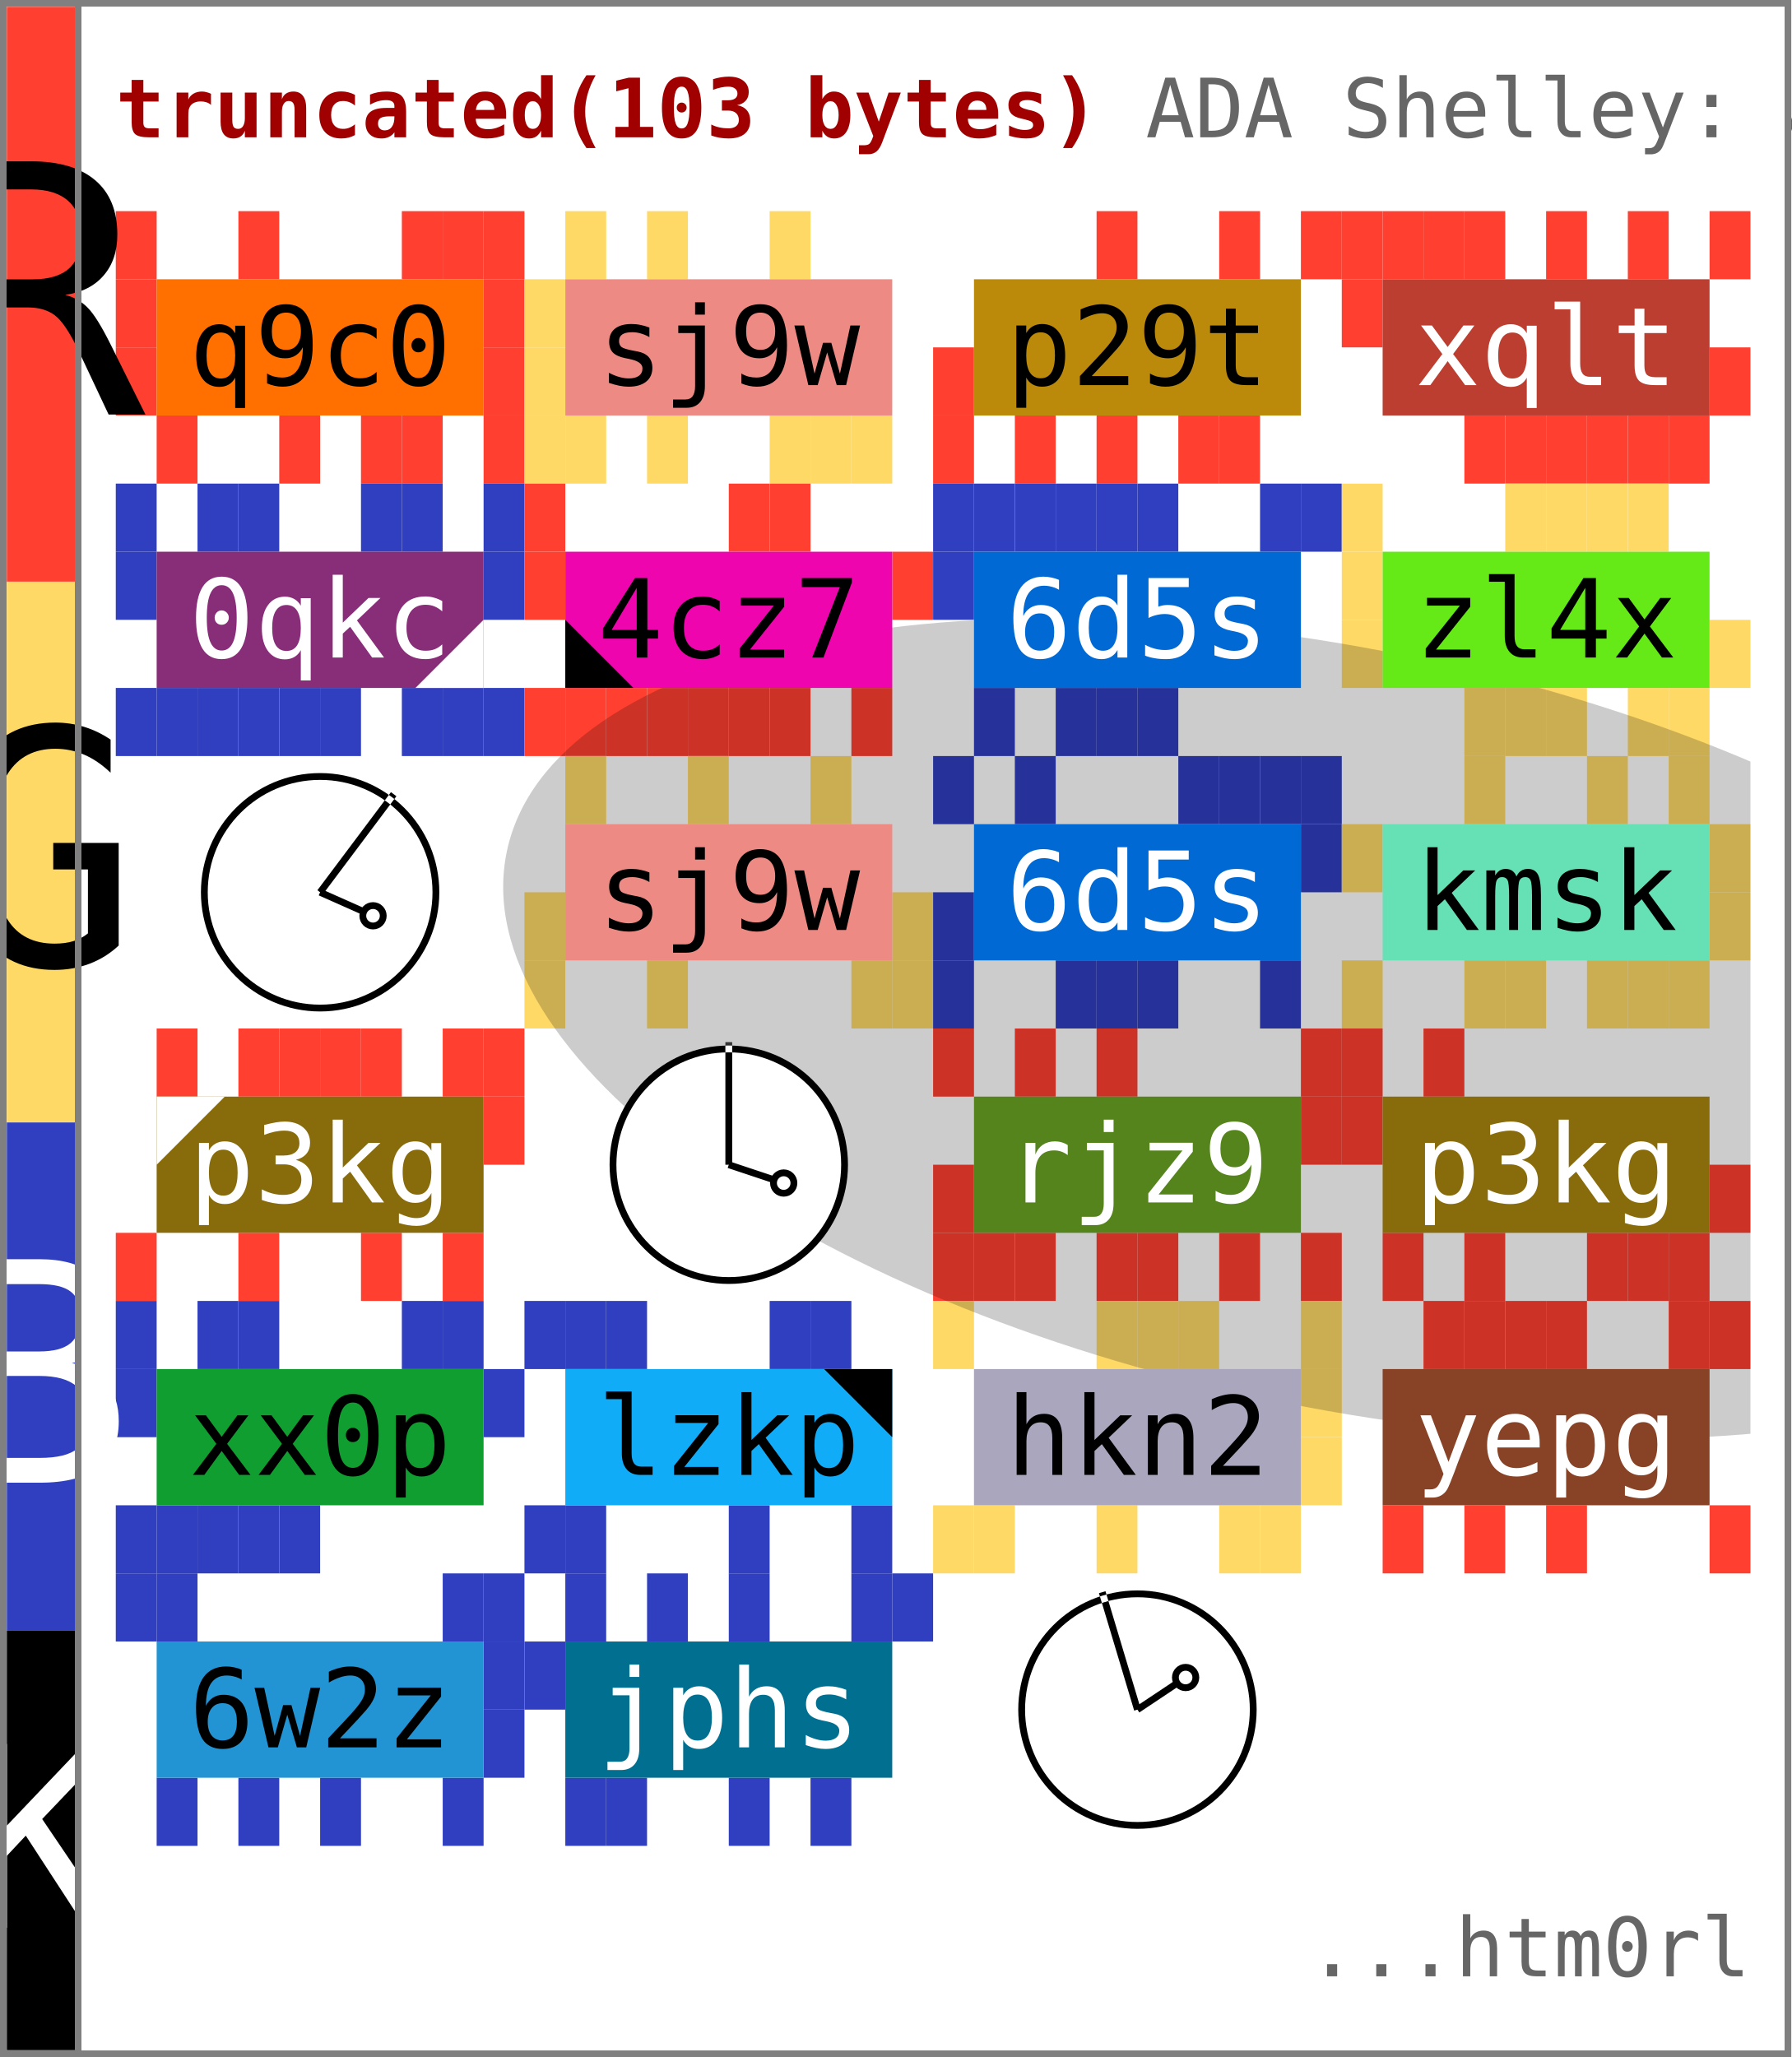
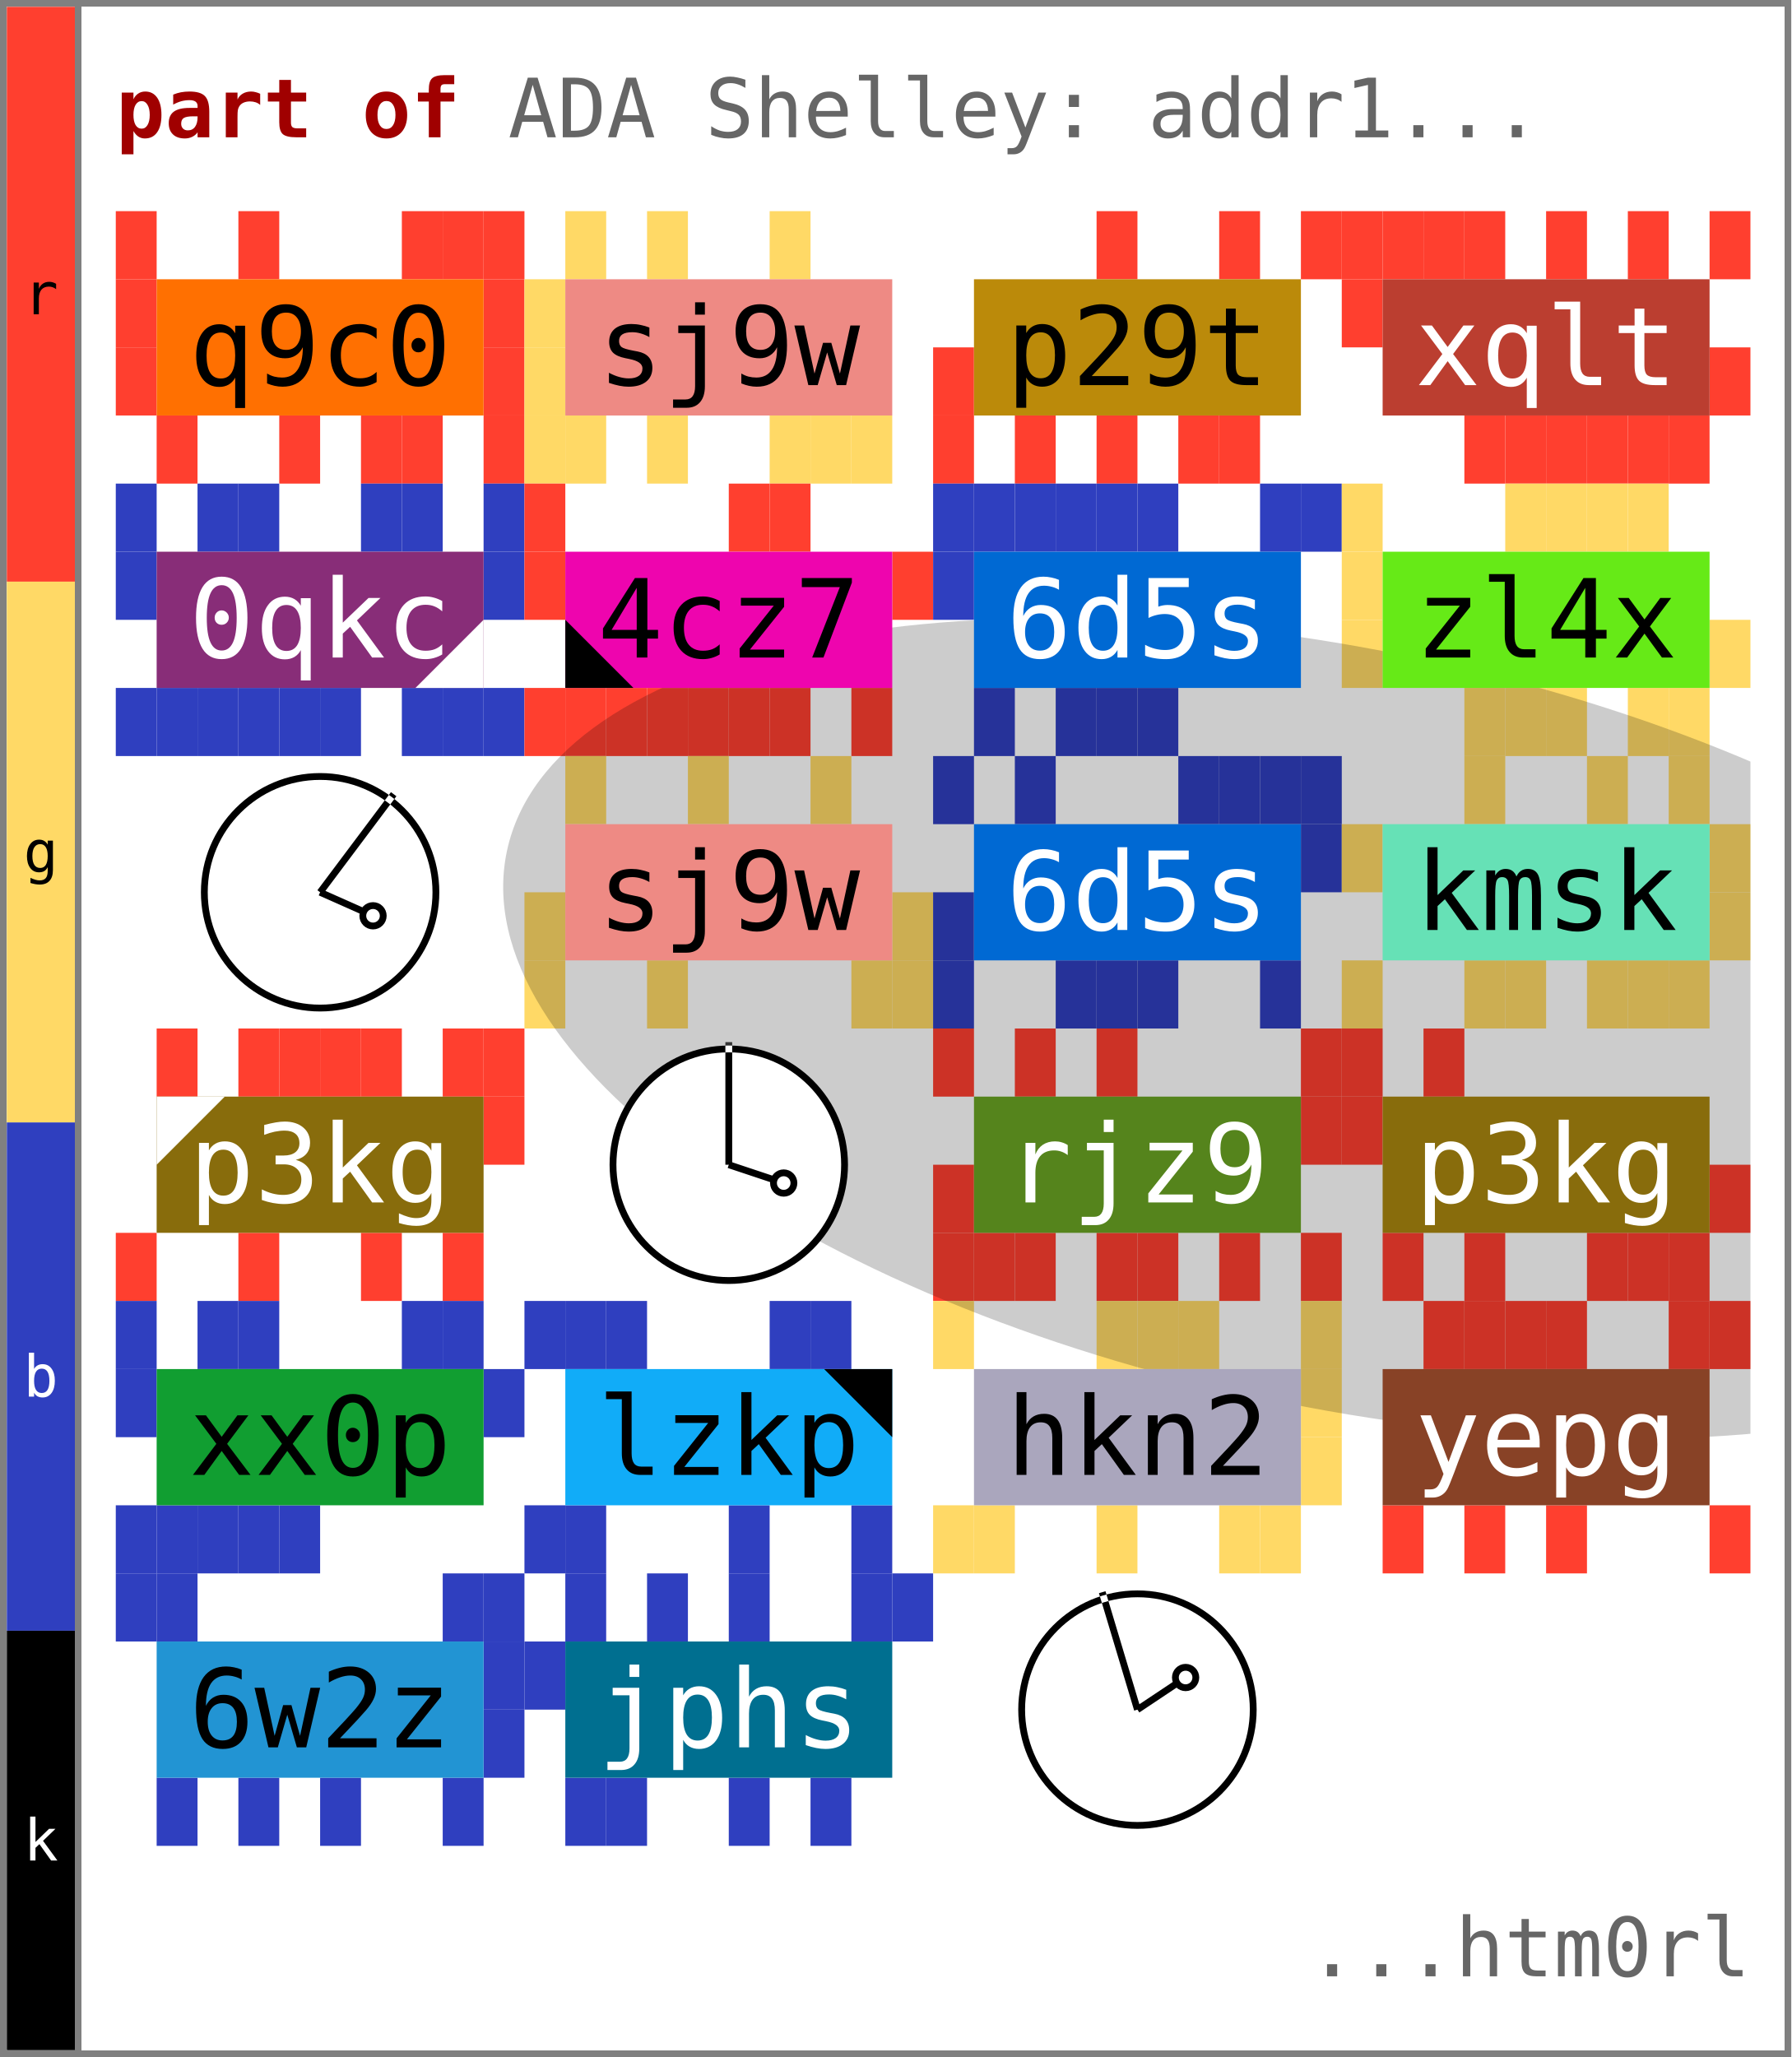
<svg xmlns="http://www.w3.org/2000/svg" width="263.0" height="302.0" viewBox="0 0 263.0 302.0" data-entviz-version="v5" data-input-bytes="103" data-cols="4" data-rows="6" data-truncated="true">
  <defs>
    <clipPath id="grid-clip-d2df89f4e04a6ac2-4x6">
      <rect x="17.0" y="31.0" width="240.0" height="240.0" />
    </clipPath>
  </defs>
  <rect x="0" y="0" width="263.0" height="302.0" fill="#ffffff" />
  <g data-channel="grid">
    <rect x="17.0" y="31.0" width="240.0" height="240.0" fill="#ffffff" />
    <g>
      <rect x="17.0" y="31.0" width="6.0" height="10.0" fill="#ff3f2f" />
      <rect x="35.0" y="31.0" width="6.0" height="10.0" fill="#ff3f2f" />
      <rect x="59.0" y="31.0" width="6.0" height="10.0" fill="#ff3f2f" />
      <rect x="65.0" y="31.0" width="6.0" height="10.0" fill="#ff3f2f" />
      <rect x="71.0" y="31.0" width="6.0" height="10.0" fill="#ff3f2f" />
      <rect x="71.0" y="41.0" width="6.0" height="10.0" fill="#ff3f2f" />
      <rect x="71.0" y="51.0" width="6.0" height="10.0" fill="#ff3f2f" />
      <rect x="71.0" y="61.0" width="6.0" height="10.0" fill="#ff3f2f" />
      <rect x="59.0" y="61.0" width="6.0" height="10.0" fill="#ff3f2f" />
      <rect x="53.0" y="61.0" width="6.0" height="10.0" fill="#ff3f2f" />
      <rect x="41.0" y="61.0" width="6.0" height="10.0" fill="#ff3f2f" />
      <rect x="23.0" y="61.0" width="6.0" height="10.0" fill="#ff3f2f" />
      <rect x="17.0" y="51.0" width="6.0" height="10.0" fill="#ff3f2f" />
      <rect x="17.0" y="41.0" width="6.0" height="10.0" fill="#ff3f2f" />
      <rect x="83.0" y="31.0" width="6.0" height="10.0" fill="#ffd966" />
      <rect x="95.0" y="31.0" width="6.0" height="10.0" fill="#ffd966" />
      <rect x="113.0" y="31.0" width="6.0" height="10.0" fill="#ffd966" />
      <rect x="125.0" y="61.0" width="6.0" height="10.0" fill="#ffd966" />
      <rect x="119.0" y="61.0" width="6.0" height="10.0" fill="#ffd966" />
      <rect x="113.0" y="61.0" width="6.0" height="10.0" fill="#ffd966" />
      <rect x="95.0" y="61.0" width="6.0" height="10.0" fill="#ffd966" />
      <rect x="83.0" y="61.0" width="6.0" height="10.0" fill="#ffd966" />
      <rect x="77.0" y="61.0" width="6.0" height="10.0" fill="#ffd966" />
      <rect x="77.0" y="51.0" width="6.0" height="10.0" fill="#ffd966" />
      <rect x="77.0" y="41.0" width="6.0" height="10.0" fill="#ffd966" />
      <rect x="161.0" y="31.0" width="6.0" height="10.0" fill="#ff3f2f" />
      <rect x="179.0" y="31.0" width="6.0" height="10.0" fill="#ff3f2f" />
      <rect x="191.0" y="31.0" width="6.0" height="10.0" fill="#ff3f2f" />
      <rect x="179.0" y="61.0" width="6.0" height="10.0" fill="#ff3f2f" />
      <rect x="173.0" y="61.0" width="6.0" height="10.0" fill="#ff3f2f" />
      <rect x="161.0" y="61.0" width="6.0" height="10.0" fill="#ff3f2f" />
      <rect x="149.0" y="61.0" width="6.0" height="10.0" fill="#ff3f2f" />
      <rect x="137.0" y="61.0" width="6.0" height="10.0" fill="#ff3f2f" />
      <rect x="137.0" y="51.0" width="6.0" height="10.0" fill="#ff3f2f" />
      <rect x="197.0" y="31.0" width="6.0" height="10.0" fill="#ff3f2f" />
      <rect x="203.0" y="31.0" width="6.0" height="10.0" fill="#ff3f2f" />
      <rect x="209.0" y="31.0" width="6.0" height="10.0" fill="#ff3f2f" />
      <rect x="215.0" y="31.0" width="6.0" height="10.0" fill="#ff3f2f" />
      <rect x="227.0" y="31.0" width="6.0" height="10.0" fill="#ff3f2f" />
      <rect x="239.0" y="31.0" width="6.0" height="10.0" fill="#ff3f2f" />
      <rect x="251.0" y="31.0" width="6.0" height="10.0" fill="#ff3f2f" />
      <rect x="251.0" y="51.0" width="6.0" height="10.0" fill="#ff3f2f" />
      <rect x="245.0" y="61.0" width="6.0" height="10.0" fill="#ff3f2f" />
      <rect x="239.0" y="61.0" width="6.0" height="10.0" fill="#ff3f2f" />
      <rect x="233.0" y="61.0" width="6.0" height="10.0" fill="#ff3f2f" />
      <rect x="227.0" y="61.0" width="6.0" height="10.0" fill="#ff3f2f" />
      <rect x="221.0" y="61.0" width="6.0" height="10.0" fill="#ff3f2f" />
      <rect x="215.0" y="61.0" width="6.0" height="10.0" fill="#ff3f2f" />
      <rect x="197.0" y="41.0" width="6.0" height="10.0" fill="#ff3f2f" />
      <rect x="17.0" y="71.0" width="6.0" height="10.0" fill="#2f3fbf" />
      <rect x="29.0" y="71.0" width="6.0" height="10.0" fill="#2f3fbf" />
      <rect x="35.0" y="71.0" width="6.0" height="10.0" fill="#2f3fbf" />
      <rect x="53.0" y="71.0" width="6.0" height="10.0" fill="#2f3fbf" />
      <rect x="59.0" y="71.0" width="6.0" height="10.0" fill="#2f3fbf" />
      <rect x="71.0" y="71.0" width="6.0" height="10.0" fill="#2f3fbf" />
      <rect x="71.0" y="81.0" width="6.0" height="10.0" fill="#2f3fbf" />
      <rect x="71.0" y="101.0" width="6.0" height="10.0" fill="#2f3fbf" />
      <rect x="65.0" y="101.0" width="6.0" height="10.0" fill="#2f3fbf" />
      <rect x="59.0" y="101.0" width="6.0" height="10.0" fill="#2f3fbf" />
      <rect x="47.0" y="101.0" width="6.0" height="10.0" fill="#2f3fbf" />
      <rect x="41.0" y="101.0" width="6.0" height="10.0" fill="#2f3fbf" />
      <rect x="35.0" y="101.0" width="6.0" height="10.0" fill="#2f3fbf" />
      <rect x="29.0" y="101.0" width="6.0" height="10.0" fill="#2f3fbf" />
      <rect x="23.0" y="101.0" width="6.0" height="10.0" fill="#2f3fbf" />
      <rect x="17.0" y="101.0" width="6.0" height="10.0" fill="#2f3fbf" />
      <rect x="17.0" y="81.0" width="6.0" height="10.0" fill="#2f3fbf" />
      <rect x="77.0" y="71.0" width="6.0" height="10.0" fill="#ff3f2f" />
      <rect x="107.0" y="71.0" width="6.0" height="10.0" fill="#ff3f2f" />
      <rect x="113.0" y="71.0" width="6.0" height="10.0" fill="#ff3f2f" />
      <rect x="131.0" y="81.0" width="6.0" height="10.0" fill="#ff3f2f" />
      <rect x="125.0" y="101.0" width="6.0" height="10.0" fill="#ff3f2f" />
      <rect x="113.0" y="101.0" width="6.0" height="10.0" fill="#ff3f2f" />
      <rect x="107.0" y="101.0" width="6.0" height="10.0" fill="#ff3f2f" />
      <rect x="101.0" y="101.0" width="6.0" height="10.0" fill="#ff3f2f" />
      <rect x="95.0" y="101.0" width="6.0" height="10.0" fill="#ff3f2f" />
      <rect x="89.0" y="101.0" width="6.0" height="10.0" fill="#ff3f2f" />
      <rect x="83.0" y="101.0" width="6.0" height="10.0" fill="#ff3f2f" />
      <rect x="77.0" y="101.0" width="6.0" height="10.0" fill="#ff3f2f" />
      <rect x="77.0" y="81.0" width="6.0" height="10.0" fill="#ff3f2f" />
      <rect x="137.0" y="71.0" width="6.0" height="10.0" fill="#2f3fbf" />
      <rect x="143.0" y="71.0" width="6.0" height="10.0" fill="#2f3fbf" />
      <rect x="149.0" y="71.0" width="6.0" height="10.0" fill="#2f3fbf" />
      <rect x="155.0" y="71.0" width="6.0" height="10.0" fill="#2f3fbf" />
      <rect x="161.0" y="71.0" width="6.0" height="10.0" fill="#2f3fbf" />
      <rect x="167.0" y="71.0" width="6.0" height="10.0" fill="#2f3fbf" />
      <rect x="185.0" y="71.0" width="6.0" height="10.0" fill="#2f3fbf" />
      <rect x="191.0" y="71.0" width="6.0" height="10.0" fill="#2f3fbf" />
      <rect x="167.0" y="101.0" width="6.0" height="10.0" fill="#2f3fbf" />
      <rect x="161.0" y="101.0" width="6.0" height="10.0" fill="#2f3fbf" />
      <rect x="155.0" y="101.0" width="6.0" height="10.0" fill="#2f3fbf" />
      <rect x="143.0" y="101.0" width="6.0" height="10.0" fill="#2f3fbf" />
      <rect x="137.0" y="81.0" width="6.0" height="10.0" fill="#2f3fbf" />
      <rect x="197.0" y="71.0" width="6.0" height="10.0" fill="#ffd966" />
      <rect x="221.0" y="71.0" width="6.0" height="10.0" fill="#ffd966" />
      <rect x="227.0" y="71.0" width="6.0" height="10.0" fill="#ffd966" />
      <rect x="233.0" y="71.0" width="6.0" height="10.0" fill="#ffd966" />
      <rect x="239.0" y="71.0" width="6.0" height="10.0" fill="#ffd966" />
      <rect x="251.0" y="91.0" width="6.0" height="10.0" fill="#ffd966" />
      <rect x="245.0" y="101.0" width="6.0" height="10.0" fill="#ffd966" />
      <rect x="239.0" y="101.0" width="6.0" height="10.0" fill="#ffd966" />
      <rect x="227.0" y="101.0" width="6.0" height="10.0" fill="#ffd966" />
      <rect x="221.0" y="101.0" width="6.0" height="10.0" fill="#ffd966" />
      <rect x="215.0" y="101.0" width="6.0" height="10.0" fill="#ffd966" />
      <rect x="197.0" y="91.0" width="6.0" height="10.0" fill="#ffd966" />
      <rect x="197.0" y="81.0" width="6.0" height="10.0" fill="#ffd966" />
      <rect x="83.0" y="111.0" width="6.0" height="10.0" fill="#ffd966" />
      <rect x="101.0" y="111.0" width="6.0" height="10.0" fill="#ffd966" />
      <rect x="119.0" y="111.0" width="6.0" height="10.0" fill="#ffd966" />
      <rect x="131.0" y="131.0" width="6.0" height="10.0" fill="#ffd966" />
      <rect x="131.0" y="141.0" width="6.0" height="10.0" fill="#ffd966" />
      <rect x="125.0" y="141.0" width="6.0" height="10.0" fill="#ffd966" />
      <rect x="95.0" y="141.0" width="6.0" height="10.0" fill="#ffd966" />
      <rect x="77.0" y="141.0" width="6.0" height="10.0" fill="#ffd966" />
      <rect x="77.0" y="131.0" width="6.0" height="10.0" fill="#ffd966" />
      <rect x="137.0" y="111.0" width="6.0" height="10.0" fill="#2f3fbf" />
      <rect x="149.0" y="111.0" width="6.0" height="10.0" fill="#2f3fbf" />
      <rect x="173.0" y="111.0" width="6.0" height="10.0" fill="#2f3fbf" />
      <rect x="179.0" y="111.0" width="6.0" height="10.0" fill="#2f3fbf" />
      <rect x="185.0" y="111.0" width="6.0" height="10.0" fill="#2f3fbf" />
      <rect x="191.0" y="111.0" width="6.0" height="10.0" fill="#2f3fbf" />
      <rect x="191.0" y="121.0" width="6.0" height="10.0" fill="#2f3fbf" />
      <rect x="185.0" y="141.0" width="6.0" height="10.0" fill="#2f3fbf" />
      <rect x="167.0" y="141.0" width="6.0" height="10.0" fill="#2f3fbf" />
      <rect x="161.0" y="141.0" width="6.0" height="10.0" fill="#2f3fbf" />
      <rect x="155.0" y="141.0" width="6.0" height="10.0" fill="#2f3fbf" />
      <rect x="137.0" y="141.0" width="6.0" height="10.0" fill="#2f3fbf" />
      <rect x="137.0" y="131.0" width="6.0" height="10.0" fill="#2f3fbf" />
      <rect x="215.0" y="111.0" width="6.0" height="10.0" fill="#ffd966" />
      <rect x="233.0" y="111.0" width="6.0" height="10.0" fill="#ffd966" />
      <rect x="245.0" y="111.0" width="6.0" height="10.0" fill="#ffd966" />
      <rect x="251.0" y="121.0" width="6.0" height="10.0" fill="#ffd966" />
      <rect x="251.0" y="131.0" width="6.0" height="10.0" fill="#ffd966" />
      <rect x="245.0" y="141.0" width="6.0" height="10.0" fill="#ffd966" />
      <rect x="239.0" y="141.0" width="6.0" height="10.0" fill="#ffd966" />
      <rect x="233.0" y="141.0" width="6.0" height="10.0" fill="#ffd966" />
      <rect x="221.0" y="141.0" width="6.0" height="10.0" fill="#ffd966" />
      <rect x="215.0" y="141.0" width="6.0" height="10.0" fill="#ffd966" />
      <rect x="197.0" y="141.0" width="6.0" height="10.0" fill="#ffd966" />
      <rect x="197.0" y="121.0" width="6.0" height="10.0" fill="#ffd966" />
      <rect x="23.0" y="151.0" width="6.0" height="10.0" fill="#ff3f2f" />
      <rect x="35.0" y="151.0" width="6.0" height="10.0" fill="#ff3f2f" />
      <rect x="41.0" y="151.0" width="6.0" height="10.0" fill="#ff3f2f" />
      <rect x="47.0" y="151.0" width="6.0" height="10.0" fill="#ff3f2f" />
      <rect x="53.0" y="151.0" width="6.0" height="10.0" fill="#ff3f2f" />
      <rect x="65.0" y="151.0" width="6.0" height="10.0" fill="#ff3f2f" />
      <rect x="71.0" y="151.0" width="6.0" height="10.0" fill="#ff3f2f" />
      <rect x="71.0" y="161.0" width="6.0" height="10.0" fill="#ff3f2f" />
      <rect x="65.0" y="181.0" width="6.0" height="10.0" fill="#ff3f2f" />
      <rect x="53.0" y="181.0" width="6.0" height="10.0" fill="#ff3f2f" />
      <rect x="35.0" y="181.0" width="6.0" height="10.0" fill="#ff3f2f" />
      <rect x="17.0" y="181.0" width="6.0" height="10.0" fill="#ff3f2f" />
      <rect x="137.0" y="151.0" width="6.0" height="10.0" fill="#ff3f2f" />
      <rect x="149.0" y="151.0" width="6.0" height="10.0" fill="#ff3f2f" />
      <rect x="161.0" y="151.0" width="6.0" height="10.0" fill="#ff3f2f" />
      <rect x="191.0" y="151.0" width="6.0" height="10.0" fill="#ff3f2f" />
      <rect x="191.0" y="161.0" width="6.0" height="10.0" fill="#ff3f2f" />
      <rect x="191.0" y="181.0" width="6.0" height="10.0" fill="#ff3f2f" />
      <rect x="179.0" y="181.0" width="6.0" height="10.0" fill="#ff3f2f" />
      <rect x="167.0" y="181.0" width="6.0" height="10.0" fill="#ff3f2f" />
      <rect x="161.0" y="181.0" width="6.0" height="10.0" fill="#ff3f2f" />
      <rect x="149.0" y="181.0" width="6.0" height="10.0" fill="#ff3f2f" />
      <rect x="143.0" y="181.0" width="6.0" height="10.0" fill="#ff3f2f" />
      <rect x="137.0" y="181.0" width="6.0" height="10.0" fill="#ff3f2f" />
      <rect x="137.0" y="171.0" width="6.0" height="10.0" fill="#ff3f2f" />
      <rect x="197.0" y="151.0" width="6.0" height="10.0" fill="#ff3f2f" />
      <rect x="209.0" y="151.0" width="6.0" height="10.0" fill="#ff3f2f" />
      <rect x="251.0" y="171.0" width="6.0" height="10.0" fill="#ff3f2f" />
      <rect x="245.0" y="181.0" width="6.0" height="10.0" fill="#ff3f2f" />
      <rect x="239.0" y="181.0" width="6.0" height="10.0" fill="#ff3f2f" />
      <rect x="233.0" y="181.0" width="6.0" height="10.0" fill="#ff3f2f" />
      <rect x="215.0" y="181.0" width="6.0" height="10.0" fill="#ff3f2f" />
      <rect x="203.0" y="181.0" width="6.0" height="10.0" fill="#ff3f2f" />
      <rect x="197.0" y="161.0" width="6.0" height="10.0" fill="#ff3f2f" />
      <rect x="17.0" y="191.0" width="6.0" height="10.0" fill="#2f3fbf" />
      <rect x="29.0" y="191.0" width="6.0" height="10.0" fill="#2f3fbf" />
      <rect x="35.0" y="191.0" width="6.0" height="10.0" fill="#2f3fbf" />
      <rect x="59.0" y="191.0" width="6.0" height="10.0" fill="#2f3fbf" />
      <rect x="65.0" y="191.0" width="6.0" height="10.0" fill="#2f3fbf" />
      <rect x="71.0" y="201.0" width="6.0" height="10.0" fill="#2f3fbf" />
      <rect x="41.0" y="221.0" width="6.0" height="10.0" fill="#2f3fbf" />
      <rect x="35.0" y="221.0" width="6.0" height="10.0" fill="#2f3fbf" />
      <rect x="29.0" y="221.0" width="6.0" height="10.0" fill="#2f3fbf" />
      <rect x="23.0" y="221.0" width="6.0" height="10.0" fill="#2f3fbf" />
      <rect x="17.0" y="221.0" width="6.0" height="10.0" fill="#2f3fbf" />
      <rect x="17.0" y="201.0" width="6.0" height="10.0" fill="#2f3fbf" />
      <rect x="77.0" y="191.0" width="6.0" height="10.0" fill="#2f3fbf" />
      <rect x="83.0" y="191.0" width="6.0" height="10.0" fill="#2f3fbf" />
      <rect x="89.0" y="191.0" width="6.0" height="10.0" fill="#2f3fbf" />
      <rect x="113.0" y="191.0" width="6.0" height="10.0" fill="#2f3fbf" />
      <rect x="119.0" y="191.0" width="6.0" height="10.0" fill="#2f3fbf" />
      <rect x="125.0" y="221.0" width="6.0" height="10.0" fill="#2f3fbf" />
      <rect x="107.0" y="221.0" width="6.0" height="10.0" fill="#2f3fbf" />
      <rect x="83.0" y="221.0" width="6.0" height="10.0" fill="#2f3fbf" />
      <rect x="77.0" y="221.0" width="6.0" height="10.0" fill="#2f3fbf" />
      <rect x="137.0" y="191.0" width="6.0" height="10.0" fill="#ffd966" />
      <rect x="161.0" y="191.0" width="6.0" height="10.0" fill="#ffd966" />
      <rect x="167.0" y="191.0" width="6.0" height="10.0" fill="#ffd966" />
      <rect x="173.0" y="191.0" width="6.0" height="10.0" fill="#ffd966" />
      <rect x="191.0" y="191.0" width="6.0" height="10.0" fill="#ffd966" />
      <rect x="191.0" y="201.0" width="6.0" height="10.0" fill="#ffd966" />
      <rect x="191.0" y="211.0" width="6.0" height="10.0" fill="#ffd966" />
      <rect x="185.0" y="221.0" width="6.0" height="10.0" fill="#ffd966" />
      <rect x="179.0" y="221.0" width="6.0" height="10.0" fill="#ffd966" />
      <rect x="161.0" y="221.0" width="6.0" height="10.0" fill="#ffd966" />
      <rect x="143.0" y="221.0" width="6.0" height="10.0" fill="#ffd966" />
      <rect x="137.0" y="221.0" width="6.0" height="10.0" fill="#ffd966" />
      <rect x="209.0" y="191.0" width="6.0" height="10.0" fill="#ff3f2f" />
      <rect x="215.0" y="191.0" width="6.0" height="10.0" fill="#ff3f2f" />
      <rect x="221.0" y="191.0" width="6.0" height="10.0" fill="#ff3f2f" />
      <rect x="227.0" y="191.0" width="6.0" height="10.0" fill="#ff3f2f" />
      <rect x="245.0" y="191.0" width="6.0" height="10.0" fill="#ff3f2f" />
      <rect x="251.0" y="191.0" width="6.0" height="10.0" fill="#ff3f2f" />
      <rect x="251.0" y="221.0" width="6.0" height="10.0" fill="#ff3f2f" />
      <rect x="227.0" y="221.0" width="6.0" height="10.0" fill="#ff3f2f" />
      <rect x="215.0" y="221.0" width="6.0" height="10.0" fill="#ff3f2f" />
      <rect x="203.0" y="221.0" width="6.0" height="10.0" fill="#ff3f2f" />
      <rect x="17.0" y="231.0" width="6.0" height="10.0" fill="#2f3fbf" />
      <rect x="23.0" y="231.0" width="6.0" height="10.0" fill="#2f3fbf" />
      <rect x="65.0" y="231.0" width="6.0" height="10.0" fill="#2f3fbf" />
      <rect x="71.0" y="231.0" width="6.0" height="10.0" fill="#2f3fbf" />
      <rect x="71.0" y="241.0" width="6.0" height="10.0" fill="#2f3fbf" />
      <rect x="71.0" y="251.0" width="6.0" height="10.0" fill="#2f3fbf" />
      <rect x="65.0" y="261.0" width="6.0" height="10.0" fill="#2f3fbf" />
      <rect x="47.0" y="261.0" width="6.0" height="10.0" fill="#2f3fbf" />
      <rect x="35.0" y="261.0" width="6.0" height="10.0" fill="#2f3fbf" />
      <rect x="23.0" y="261.0" width="6.0" height="10.0" fill="#2f3fbf" />
      <rect x="83.0" y="231.0" width="6.0" height="10.0" fill="#2f3fbf" />
      <rect x="95.0" y="231.0" width="6.0" height="10.0" fill="#2f3fbf" />
      <rect x="107.0" y="231.0" width="6.0" height="10.0" fill="#2f3fbf" />
      <rect x="125.0" y="231.0" width="6.0" height="10.0" fill="#2f3fbf" />
      <rect x="131.0" y="231.0" width="6.0" height="10.0" fill="#2f3fbf" />
      <rect x="119.0" y="261.0" width="6.0" height="10.0" fill="#2f3fbf" />
      <rect x="107.0" y="261.0" width="6.0" height="10.0" fill="#2f3fbf" />
      <rect x="89.0" y="261.0" width="6.0" height="10.0" fill="#2f3fbf" />
      <rect x="83.0" y="261.0" width="6.0" height="10.0" fill="#2f3fbf" />
      <rect x="77.0" y="241.0" width="6.0" height="10.0" fill="#2f3fbf" />
    </g>
    <g clip-path="url(#grid-clip-d2df89f4e04a6ac2-4x6)" data-channel="ellipse" data-ellipse-anchor-x="197.0" data-ellipse-anchor-y="151.0" data-ellipse-rx="125.31092278708219" data-ellipse-ry="55.51107687037858" data-ellipse-rotation-deg="12.0">
      <ellipse cx="197.0" cy="151.0" rx="125.311" ry="55.511" transform="rotate(12.0 197.0 151.0)" fill="#000000" fill-opacity="0.2" />
    </g>
    <g>
      <g data-channel="cell" data-cell-index="0" data-cell-row="0" data-cell-col="0">
        <rect x="23.0" y="41.0" width="48.0" height="20.0" fill="#ff7001" />
        <text x="47.0" y="51.0" fill="#000000" style="font-family: &quot;DejaVu Sans Mono&quot;, &quot;Consolas&quot;, &quot;Menlo&quot;, &quot;Liberation Mono&quot;, monospace; font-size: 16.0px;" text-anchor="middle" dominant-baseline="central">q9c0</text>
      </g>
      <g data-channel="cell" data-cell-index="1" data-cell-row="0" data-cell-col="1">
        <rect x="83.0" y="41.0" width="48.0" height="20.0" fill="#ee8a84" />
        <text x="107.0" y="51.0" fill="#000000" style="font-family: &quot;DejaVu Sans Mono&quot;, &quot;Consolas&quot;, &quot;Menlo&quot;, &quot;Liberation Mono&quot;, monospace; font-size: 16.0px;" text-anchor="middle" dominant-baseline="central">sj9w</text>
      </g>
      <g data-channel="cell" data-cell-index="2" data-cell-row="0" data-cell-col="2">
        <rect x="143.0" y="41.0" width="48.0" height="20.0" fill="#bb8a0a" />
        <text x="167.0" y="51.0" fill="#000000" style="font-family: &quot;DejaVu Sans Mono&quot;, &quot;Consolas&quot;, &quot;Menlo&quot;, &quot;Liberation Mono&quot;, monospace; font-size: 16.0px;" text-anchor="middle" dominant-baseline="central">p29t</text>
      </g>
      <g data-channel="cell" data-cell-index="3" data-cell-row="0" data-cell-col="3">
        <rect x="203.0" y="41.0" width="48.0" height="20.0" fill="#bb3e30" />
        <text x="227.0" y="51.0" fill="#ffffff" style="font-family: &quot;DejaVu Sans Mono&quot;, &quot;Consolas&quot;, &quot;Menlo&quot;, &quot;Liberation Mono&quot;, monospace; font-size: 16.0px;" text-anchor="middle" dominant-baseline="central">xqlt</text>
      </g>
      <g data-channel="cell" data-cell-index="4" data-cell-row="1" data-cell-col="0" data-cell-quartile="3">
        <rect x="23.0" y="81.0" width="48.0" height="20.0" fill="#882d78" />
        <text x="47.0" y="91.0" fill="#ffffff" style="font-family: &quot;DejaVu Sans Mono&quot;, &quot;Consolas&quot;, &quot;Menlo&quot;, &quot;Liberation Mono&quot;, monospace; font-size: 16.0px;" text-anchor="middle" dominant-baseline="central">0qkc</text>
        <polygon points="71.0,101.0 71.0,91.0 61.0,101.0" fill="#ffffff" />
      </g>
      <g data-channel="cell" data-cell-index="5" data-cell-row="1" data-cell-col="1" data-cell-quartile="4">
        <rect x="83.0" y="81.0" width="48.0" height="20.0" fill="#ee05ae" />
        <text x="107.0" y="91.0" fill="#000000" style="font-family: &quot;DejaVu Sans Mono&quot;, &quot;Consolas&quot;, &quot;Menlo&quot;, &quot;Liberation Mono&quot;, monospace; font-size: 16.0px;" text-anchor="middle" dominant-baseline="central">4cz7</text>
        <polygon points="83.0,101.0 83.0,91.0 93.0,101.0" fill="#000000" />
      </g>
      <g data-channel="cell" data-cell-index="6" data-cell-row="1" data-cell-col="2">
        <rect x="143.0" y="81.0" width="48.0" height="20.0" fill="#0069d3" />
        <text x="167.0" y="91.0" fill="#ffffff" style="font-family: &quot;DejaVu Sans Mono&quot;, &quot;Consolas&quot;, &quot;Menlo&quot;, &quot;Liberation Mono&quot;, monospace; font-size: 16.0px;" text-anchor="middle" dominant-baseline="central">6d5s</text>
      </g>
      <g data-channel="cell" data-cell-index="7" data-cell-row="1" data-cell-col="3">
        <rect x="203.0" y="81.0" width="48.0" height="20.0" fill="#66ea17" />
        <text x="227.0" y="91.0" fill="#000000" style="font-family: &quot;DejaVu Sans Mono&quot;, &quot;Consolas&quot;, &quot;Menlo&quot;, &quot;Liberation Mono&quot;, monospace; font-size: 16.0px;" text-anchor="middle" dominant-baseline="central">zl4x</text>
      </g>
      <g data-channel="cell" data-cell-index="8" data-cell-row="2" data-cell-col="0" data-cell-blank="true" data-cell-blank-marker="true">
        <circle cx="47.0" cy="131.0" r="17.0" fill="#ffffff" stroke="#000000" stroke-width="1" />
        <line x1="47.0" y1="131.0" x2="57.8" y2="116.6" stroke="#ffffff" style="mix-blend-mode: difference" stroke-width="1" />
        <line x1="47.0" y1="131.0" x2="54.767" y2="134.452" stroke="#000000" stroke-width="1" />
        <circle cx="54.767" cy="134.452" r="1.5" fill="#ffffff" stroke="#000000" stroke-width="1" />
      </g>
      <g data-channel="cell" data-cell-index="9" data-cell-row="2" data-cell-col="1">
        <rect x="83.0" y="121.0" width="48.0" height="20.0" fill="#ee8a84" />
        <text x="107.0" y="131.0" fill="#000000" style="font-family: &quot;DejaVu Sans Mono&quot;, &quot;Consolas&quot;, &quot;Menlo&quot;, &quot;Liberation Mono&quot;, monospace; font-size: 16.0px;" text-anchor="middle" dominant-baseline="central">sj9w</text>
      </g>
      <g data-channel="cell" data-cell-index="10" data-cell-row="2" data-cell-col="2">
        <rect x="143.0" y="121.0" width="48.0" height="20.0" fill="#0069d3" />
        <text x="167.0" y="131.0" fill="#ffffff" style="font-family: &quot;DejaVu Sans Mono&quot;, &quot;Consolas&quot;, &quot;Menlo&quot;, &quot;Liberation Mono&quot;, monospace; font-size: 16.0px;" text-anchor="middle" dominant-baseline="central">6d5s</text>
      </g>
      <g data-channel="cell" data-cell-index="11" data-cell-row="2" data-cell-col="3">
        <rect x="203.0" y="121.0" width="48.0" height="20.0" fill="#66e1b6" />
        <text x="227.0" y="131.0" fill="#000000" style="font-family: &quot;DejaVu Sans Mono&quot;, &quot;Consolas&quot;, &quot;Menlo&quot;, &quot;Liberation Mono&quot;, monospace; font-size: 16.0px;" text-anchor="middle" dominant-baseline="central">kmsk</text>
      </g>
      <g data-channel="cell" data-cell-index="12" data-cell-row="3" data-cell-col="0" data-cell-quartile="1">
        <rect x="23.0" y="161.0" width="48.0" height="20.0" fill="#886c0c" />
        <text x="47.0" y="171.0" fill="#ffffff" style="font-family: &quot;DejaVu Sans Mono&quot;, &quot;Consolas&quot;, &quot;Menlo&quot;, &quot;Liberation Mono&quot;, monospace; font-size: 16.0px;" text-anchor="middle" dominant-baseline="central">p3kg</text>
        <polygon points="23.0,161.0 33.0,161.0 23.0,171.0" fill="#ffffff" />
      </g>
      <g data-channel="cell" data-cell-index="13" data-cell-row="3" data-cell-col="1" data-cell-blank="true" data-cell-blank-marker="true">
        <circle cx="107.0" cy="171.0" r="17.0" fill="#ffffff" stroke="#000000" stroke-width="1" />
        <line x1="107.0" y1="171.0" x2="107.0" y2="153.0" stroke="#ffffff" style="mix-blend-mode: difference" stroke-width="1" />
        <line x1="107.0" y1="171.0" x2="115.064" y2="173.688" stroke="#000000" stroke-width="1" />
        <circle cx="115.064" cy="173.688" r="1.5" fill="#ffffff" stroke="#000000" stroke-width="1" />
      </g>
      <g data-channel="cell" data-cell-index="14" data-cell-row="3" data-cell-col="2">
        <rect x="143.0" y="161.0" width="48.0" height="20.0" fill="#55841c" />
        <text x="167.0" y="171.0" fill="#ffffff" style="font-family: &quot;DejaVu Sans Mono&quot;, &quot;Consolas&quot;, &quot;Menlo&quot;, &quot;Liberation Mono&quot;, monospace; font-size: 16.0px;" text-anchor="middle" dominant-baseline="central">rjz9</text>
      </g>
      <g data-channel="cell" data-cell-index="15" data-cell-row="3" data-cell-col="3">
        <rect x="203.0" y="161.0" width="48.0" height="20.0" fill="#886c0c" />
        <text x="227.0" y="171.0" fill="#ffffff" style="font-family: &quot;DejaVu Sans Mono&quot;, &quot;Consolas&quot;, &quot;Menlo&quot;, &quot;Liberation Mono&quot;, monospace; font-size: 16.0px;" text-anchor="middle" dominant-baseline="central">p3kg</text>
      </g>
      <g data-channel="cell" data-cell-index="16" data-cell-row="4" data-cell-col="0">
        <rect x="23.0" y="201.0" width="48.0" height="20.0" fill="#119e31" />
        <text x="47.0" y="211.0" fill="#000000" style="font-family: &quot;DejaVu Sans Mono&quot;, &quot;Consolas&quot;, &quot;Menlo&quot;, &quot;Liberation Mono&quot;, monospace; font-size: 16.0px;" text-anchor="middle" dominant-baseline="central">xx0p</text>
      </g>
      <g data-channel="cell" data-cell-index="17" data-cell-row="4" data-cell-col="1" data-cell-quartile="2">
        <rect x="83.0" y="201.0" width="48.0" height="20.0" fill="#11acf8" />
        <text x="107.0" y="211.0" fill="#000000" style="font-family: &quot;DejaVu Sans Mono&quot;, &quot;Consolas&quot;, &quot;Menlo&quot;, &quot;Liberation Mono&quot;, monospace; font-size: 16.0px;" text-anchor="middle" dominant-baseline="central">lzkp</text>
        <polygon points="131.0,201.0 121.0,201.0 131.0,211.0" fill="#000000" />
      </g>
      <g data-channel="cell" data-cell-index="18" data-cell-row="4" data-cell-col="2">
        <rect x="143.0" y="201.0" width="48.0" height="20.0" fill="#aaa6bd" />
        <text x="167.0" y="211.0" fill="#000000" style="font-family: &quot;DejaVu Sans Mono&quot;, &quot;Consolas&quot;, &quot;Menlo&quot;, &quot;Liberation Mono&quot;, monospace; font-size: 16.0px;" text-anchor="middle" dominant-baseline="central">hkn2</text>
      </g>
      <g data-channel="cell" data-cell-index="19" data-cell-row="4" data-cell-col="3">
        <rect x="203.0" y="201.0" width="48.0" height="20.0" fill="#884226" />
        <text x="227.0" y="211.0" fill="#ffffff" style="font-family: &quot;DejaVu Sans Mono&quot;, &quot;Consolas&quot;, &quot;Menlo&quot;, &quot;Liberation Mono&quot;, monospace; font-size: 16.0px;" text-anchor="middle" dominant-baseline="central">yepg</text>
      </g>
      <g data-channel="cell" data-cell-index="20" data-cell-row="5" data-cell-col="0">
        <rect x="23.0" y="241.0" width="48.0" height="20.0" fill="#2294d3" />
        <text x="47.0" y="251.0" fill="#000000" style="font-family: &quot;DejaVu Sans Mono&quot;, &quot;Consolas&quot;, &quot;Menlo&quot;, &quot;Liberation Mono&quot;, monospace; font-size: 16.0px;" text-anchor="middle" dominant-baseline="central">6w2z</text>
      </g>
      <g data-channel="cell" data-cell-index="21" data-cell-row="5" data-cell-col="1">
        <rect x="83.0" y="241.0" width="48.0" height="20.0" fill="#006f90" />
        <text x="107.0" y="251.0" fill="#ffffff" style="font-family: &quot;DejaVu Sans Mono&quot;, &quot;Consolas&quot;, &quot;Menlo&quot;, &quot;Liberation Mono&quot;, monospace; font-size: 16.0px;" text-anchor="middle" dominant-baseline="central">jphs</text>
      </g>
      <g data-channel="cell" data-cell-index="22" data-cell-row="5" data-cell-col="2" data-cell-blank="true" data-cell-blank-marker="true">
        <circle cx="167.0" cy="251.0" r="17.0" fill="#ffffff" stroke="#000000" stroke-width="1" />
        <line x1="167.0" y1="251.0" x2="161.828" y2="233.759" stroke="#ffffff" style="mix-blend-mode: difference" stroke-width="1" />
        <line x1="167.0" y1="251.0" x2="174.072" y2="246.285" stroke="#000000" stroke-width="1" />
        <circle cx="174.072" cy="246.285" r="1.5" fill="#ffffff" stroke="#000000" stroke-width="1" />
      </g>
      <g data-channel="cell" data-cell-index="23" data-cell-row="5" data-cell-col="3" data-cell-blank="true" />
    </g>
  </g>
  <g data-channel="color-bar">
    <g data-color-bar-rank="0" data-color-bar-band="R">
      <rect x="1" y="1" width="10.0" height="84.397" fill="#ff3f2f" />
-       <text x="6.0" y="43.198" fill="#000000" style="font-family: &quot;DejaVu Sans Mono&quot;, &quot;Consolas&quot;, &quot;Menlo&quot;, &quot;Liberation Mono&quot;, monospace; font-size: 51px;" text-anchor="middle" dominant-baseline="central" data-color-bar-letter="true">R</text>
+       <text x="6.0" y="43.198" fill="#000000" style="font-family: &quot;DejaVu Sans Mono&quot;, &quot;Consolas&quot;, &quot;Menlo&quot;, &quot;Liberation Mono&quot;, monospace; font-size: 8.5px;" text-anchor="middle" dominant-baseline="central" data-color-bar-letter="true">r</text>
    </g>
    <g data-color-bar-rank="1" data-color-bar-band="G">
      <rect x="1" y="85.397" width="10.0" height="79.397" fill="#ffd966" />
-       <text x="6.0" y="125.095" fill="#000000" style="font-family: &quot;DejaVu Sans Mono&quot;, &quot;Consolas&quot;, &quot;Menlo&quot;, &quot;Liberation Mono&quot;, monospace; font-size: 48px;" text-anchor="middle" dominant-baseline="central" data-color-bar-letter="true">G</text>
+       <text x="6.0" y="125.095" fill="#000000" style="font-family: &quot;DejaVu Sans Mono&quot;, &quot;Consolas&quot;, &quot;Menlo&quot;, &quot;Liberation Mono&quot;, monospace; font-size: 8.5px;" text-anchor="middle" dominant-baseline="central" data-color-bar-letter="true">g</text>
    </g>
    <g data-color-bar-rank="2" data-color-bar-band="B">
      <rect x="1" y="164.793" width="10.0" height="74.622" fill="#2f3fbf" />
-       <text x="6.0" y="202.105" fill="#ffffff" style="font-family: &quot;DejaVu Sans Mono&quot;, &quot;Consolas&quot;, &quot;Menlo&quot;, &quot;Liberation Mono&quot;, monospace; font-size: 45px;" text-anchor="middle" dominant-baseline="central" data-color-bar-letter="true">B</text>
+       <text x="6.0" y="202.105" fill="#ffffff" style="font-family: &quot;DejaVu Sans Mono&quot;, &quot;Consolas&quot;, &quot;Menlo&quot;, &quot;Liberation Mono&quot;, monospace; font-size: 8.5px;" text-anchor="middle" dominant-baseline="central" data-color-bar-letter="true">b</text>
    </g>
    <g data-color-bar-rank="3" data-color-bar-band="K">
      <rect x="1" y="239.416" width="10.0" height="61.584" fill="#000000" />
-       <text x="6.0" y="270.208" fill="#ffffff" style="font-family: &quot;DejaVu Sans Mono&quot;, &quot;Consolas&quot;, &quot;Menlo&quot;, &quot;Liberation Mono&quot;, monospace; font-size: 37px;" text-anchor="middle" dominant-baseline="central" data-color-bar-letter="true">K</text>
+       <text x="6.0" y="270.208" fill="#ffffff" style="font-family: &quot;DejaVu Sans Mono&quot;, &quot;Consolas&quot;, &quot;Menlo&quot;, &quot;Liberation Mono&quot;, monospace; font-size: 8.5px;" text-anchor="middle" dominant-baseline="central" data-color-bar-letter="true">k</text>
    </g>
  </g>
  <g data-channel="label-top">
-     <text x="17.0" y="16.0" fill="#a00000" style="font-family: &quot;DejaVu Sans Mono&quot;, &quot;Consolas&quot;, &quot;Menlo&quot;, &quot;Liberation Mono&quot;, monospace; font-size: 12.0px;" dominant-baseline="central" font-weight="bold">truncated(103 bytes) </text>
-     <text x="168.2" y="16.0" fill="#666666" style="font-family: &quot;DejaVu Sans Mono&quot;, &quot;Consolas&quot;, &quot;Menlo&quot;, &quot;Liberation Mono&quot;, monospace; font-size: 12.0px;" dominant-baseline="central">ADA Shelley: addr1...</text>
+     <text x="17.0" y="16.0" fill="#a00000" style="font-family: &quot;DejaVu Sans Mono&quot;, &quot;Consolas&quot;, &quot;Menlo&quot;, &quot;Liberation Mono&quot;, monospace; font-size: 12.0px;" dominant-baseline="central" font-weight="bold">part of </text>
+     <text x="74.6" y="16.0" fill="#666666" style="font-family: &quot;DejaVu Sans Mono&quot;, &quot;Consolas&quot;, &quot;Menlo&quot;, &quot;Liberation Mono&quot;, monospace; font-size: 12.0px;" dominant-baseline="central">ADA Shelley: addr1...</text>
  </g>
  <g data-channel="label-bottom">
    <text x="257.0" y="286.0" fill="#666666" style="font-family: &quot;DejaVu Sans Mono&quot;, &quot;Consolas&quot;, &quot;Menlo&quot;, &quot;Liberation Mono&quot;, monospace; font-size: 12.0px;" text-anchor="end" dominant-baseline="central">...htm0rl</text>
  </g>
  <line x1="0" y1="0.5" x2="263.0" y2="0.5" stroke="#808080" stroke-width="1" shape-rendering="crispEdges" />
  <line x1="262.5" y1="0" x2="262.5" y2="302.0" stroke="#808080" stroke-width="1" shape-rendering="crispEdges" />
  <line x1="0" y1="301.5" x2="263.0" y2="301.5" stroke="#808080" stroke-width="1" shape-rendering="crispEdges" />
  <line x1="0.5" y1="0" x2="0.5" y2="302.0" stroke="#808080" stroke-width="1" shape-rendering="crispEdges" />
  <line x1="11.5" y1="0" x2="11.5" y2="302.0" stroke="#808080" stroke-width="1" shape-rendering="crispEdges" />
</svg>
